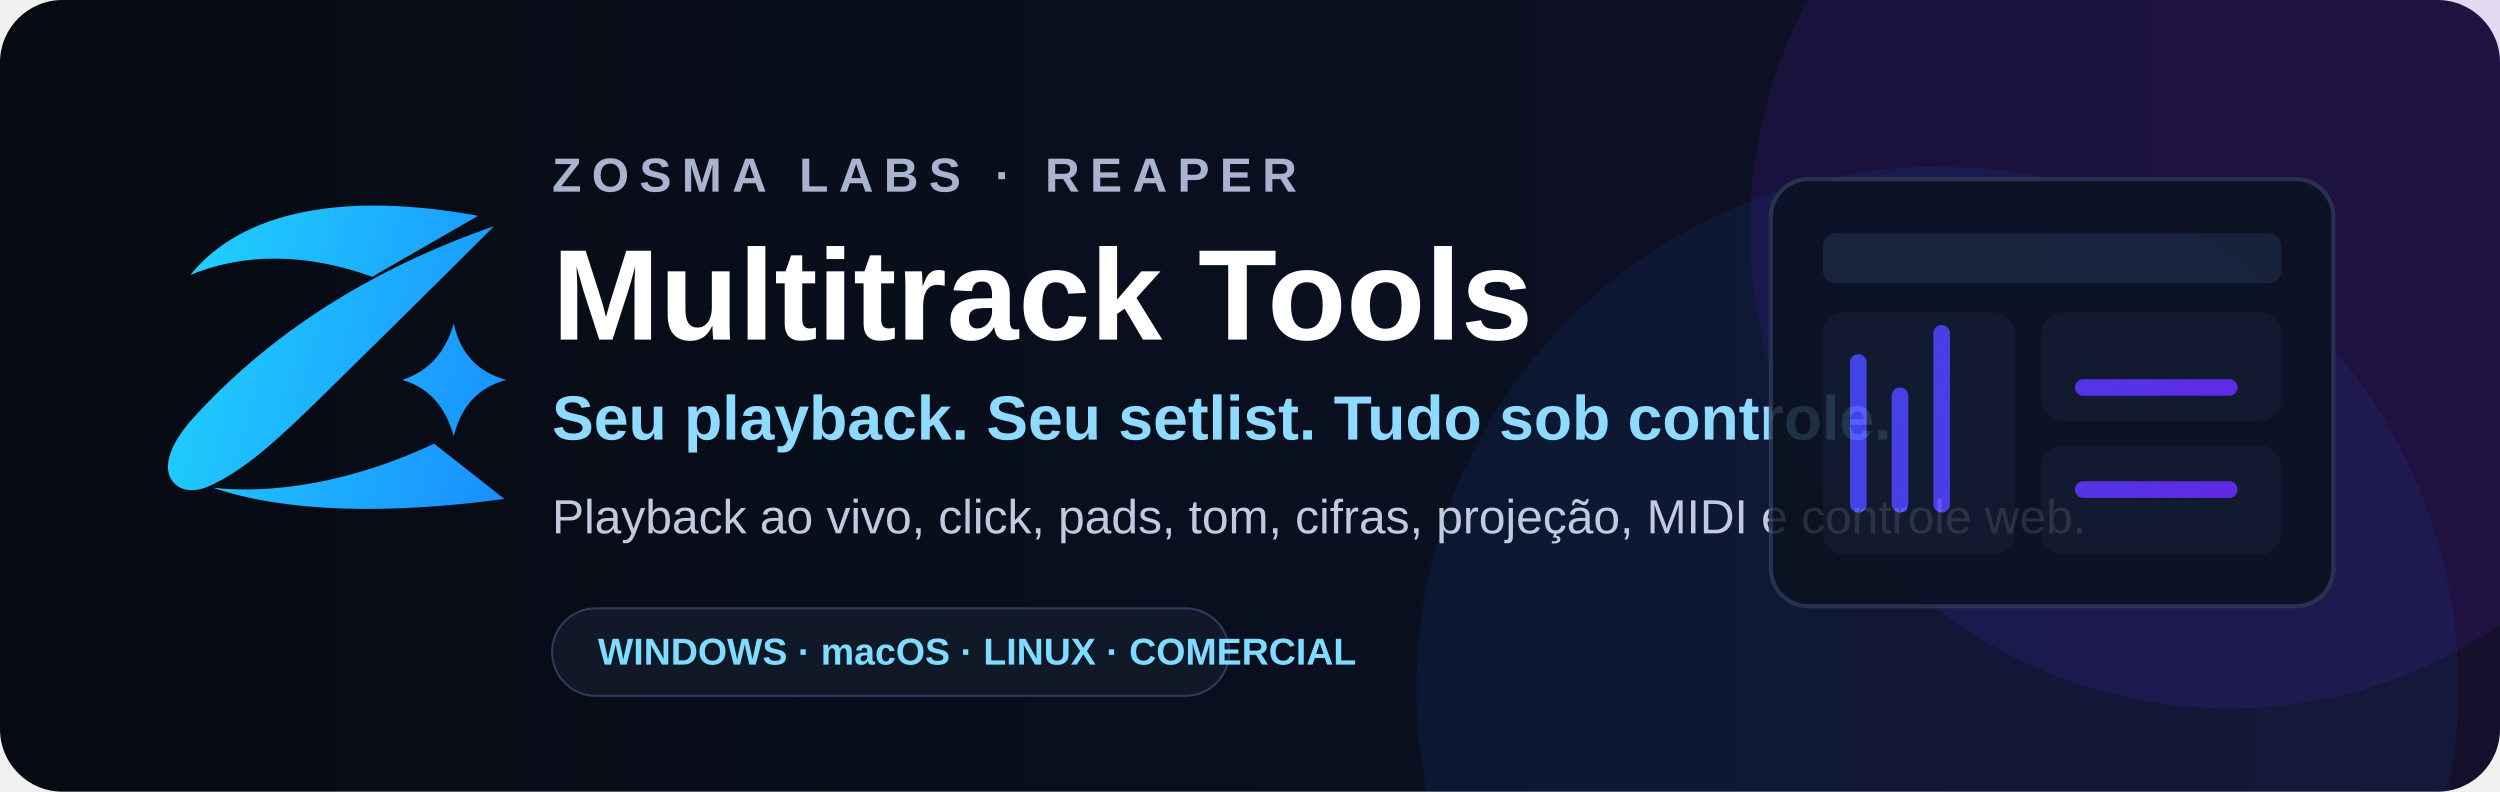
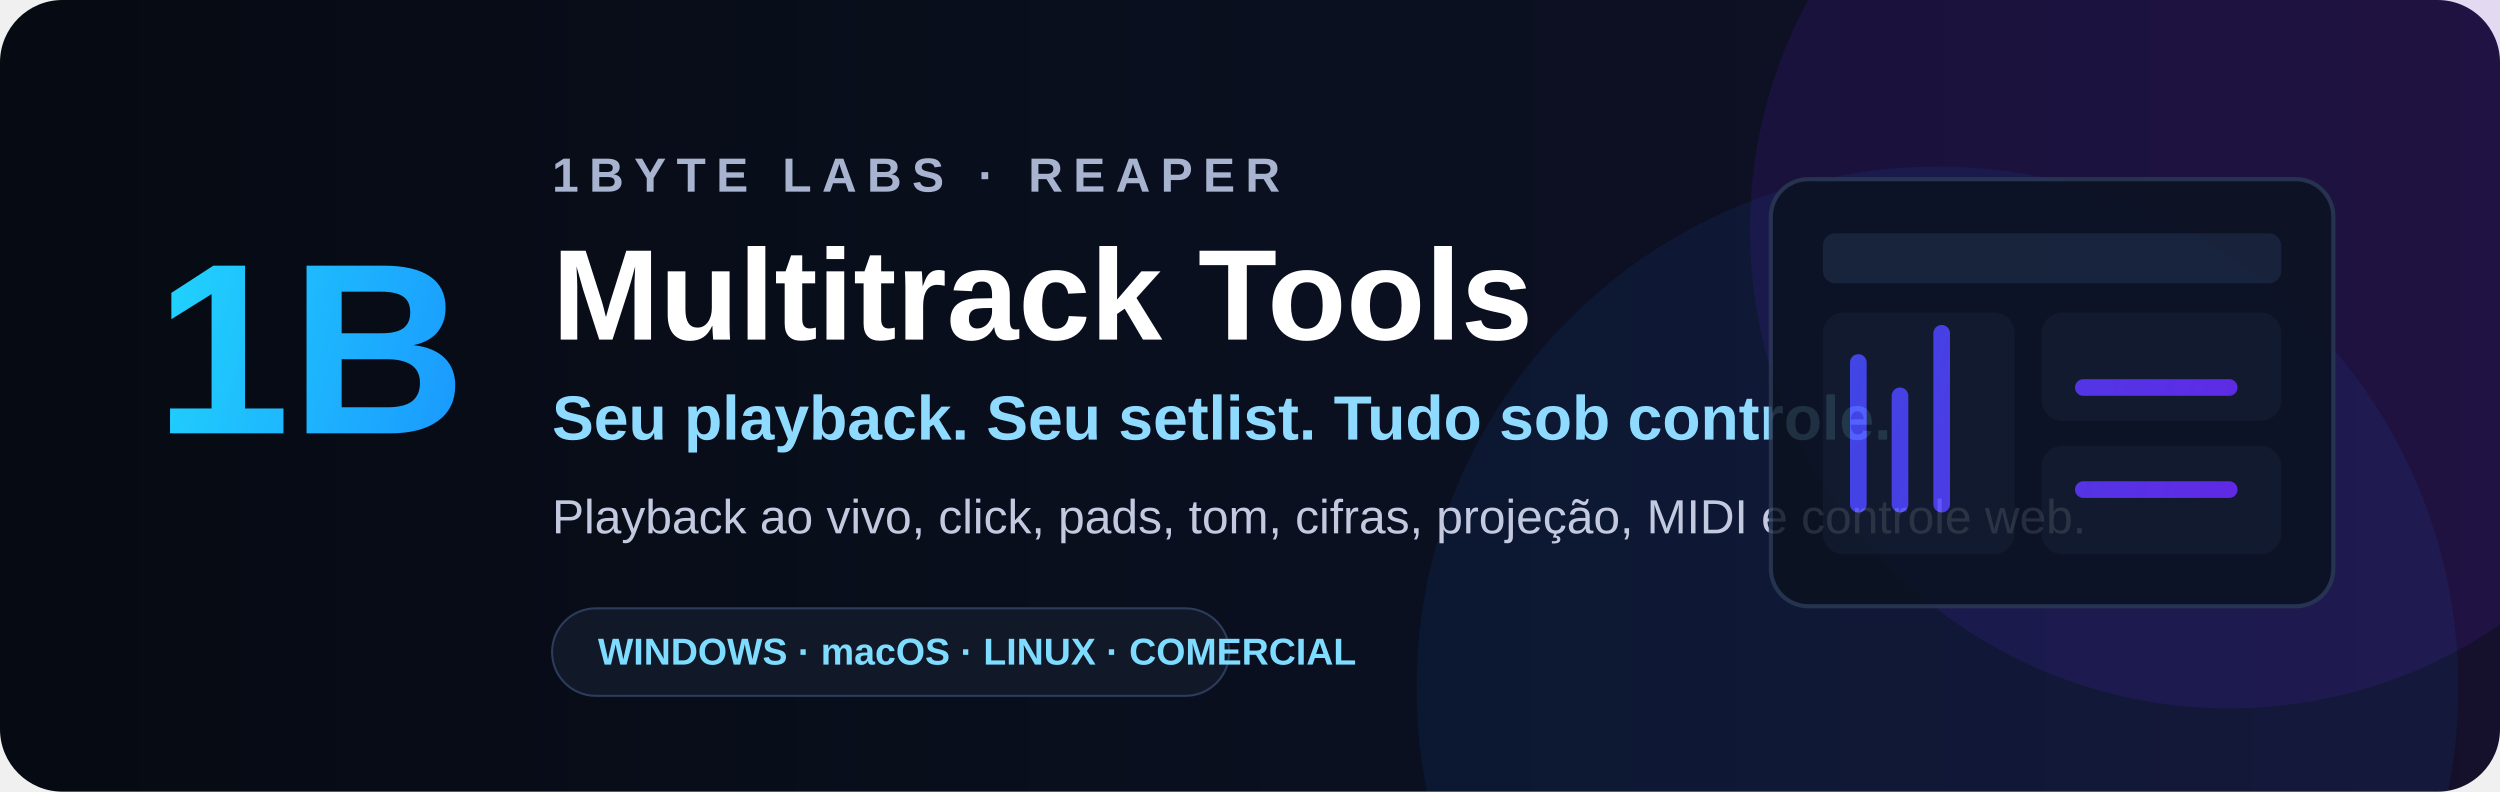
<svg xmlns="http://www.w3.org/2000/svg" viewBox="0 0 1200 380" role="img" aria-labelledby="title desc">
  <defs>
    <linearGradient id="g" x1="80" y1="50" x2="1120" y2="330" gradientUnits="userSpaceOnUse">
      <stop stop-color="#21D4FD" />
      <stop offset=".52" stop-color="#1677FF" />
      <stop offset="1" stop-color="#7A20FF" />
    </linearGradient>
    <linearGradient id="bg" x1="0" x2="1">
      <stop stop-color="#060A12" />
      <stop offset=".55" stop-color="#0A1020" />
      <stop offset="1" stop-color="#15102B" />
    </linearGradient>
  </defs>
  <rect width="1200" height="380" rx="30" fill="url(#bg)" />
  <circle cx="1070" cy="110" r="230" fill="#7A20FF" opacity=".11" />
  <circle cx="930" cy="330" r="250" fill="#1677FF" opacity=".08" />
  <g transform="translate(54 55) scale(.45)" fill="url(#g)">
-     <path d="M83 171C139 102 248 82 390 108L277 173C205 147 139 148 83 171Z" />
-     <path d="M407 119C342 184 280 245 222 302C180 343 145 376 108 394C87 405 70 402 62 388C54 373 63 350 84 326C165 236 272 166 407 119Z" />
-     <path d="M107 398C169 405 254 393 343 351L418 410C292 427 183 424 107 398Z" />
-     <path d="M309 283C337 274 355 254 364 223C371 255 390 275 420 283C390 291 372 311 364 343C355 311 337 291 309 283Z" />
+     <text x="45" y="340" font-family="Arial,sans-serif" font-size="260" font-weight="700">1B</text>
  </g>
-   <text x="265" y="92" fill="#A8B3CF" font-family="Montserrat,Arial,sans-serif" font-size="23" font-weight="600" letter-spacing="5">ZOSMA LABS · REAPER</text>
+   <text x="265" y="92" fill="#A8B3CF" font-family="Montserrat,Arial,sans-serif" font-size="23" font-weight="600" letter-spacing="5">1BYTE LABS · REAPER</text>
  <text x="265" y="163" fill="#FFFFFF" font-family="Montserrat,Arial,sans-serif" font-size="62" font-weight="700">Multitrack Tools</text>
  <text x="265" y="211" fill="#8FDBFF" font-family="Montserrat,Arial,sans-serif" font-size="30" font-weight="600">Seu playback. Seu setlist. Tudo sob controle.</text>
  <text x="265" y="256" fill="#C3CAE0" font-family="Montserrat,Arial,sans-serif" font-size="23">Playback ao vivo, click, pads, tom, cifras, projeção, MIDI e controle web.</text>
  <rect x="265" y="292" width="325" height="42" rx="21" fill="#111827" stroke="#2C3C5D" />
  <text x="287" y="319" fill="#7DDCFF" font-family="Arial,sans-serif" font-size="18" font-weight="700">WINDOWS · macOS · LINUX · COMERCIAL</text>
  <g opacity=".85">
    <rect x="850" y="86" width="270" height="205" rx="18" fill="#0B1220" stroke="#293752" stroke-width="2" />
    <rect x="875" y="112" width="220" height="24" rx="6" fill="#18243A" />
    <rect x="875" y="150" width="92" height="116" rx="10" fill="#111A2A" />
    <rect x="980" y="150" width="115" height="52" rx="10" fill="#111A2A" />
    <rect x="980" y="214" width="115" height="52" rx="10" fill="#111A2A" />
    <path d="M892 242V174M912 242V190M932 242V160M1000 186h70M1000 235h70" stroke="url(#g)" stroke-width="8" stroke-linecap="round" />
  </g>
</svg>
